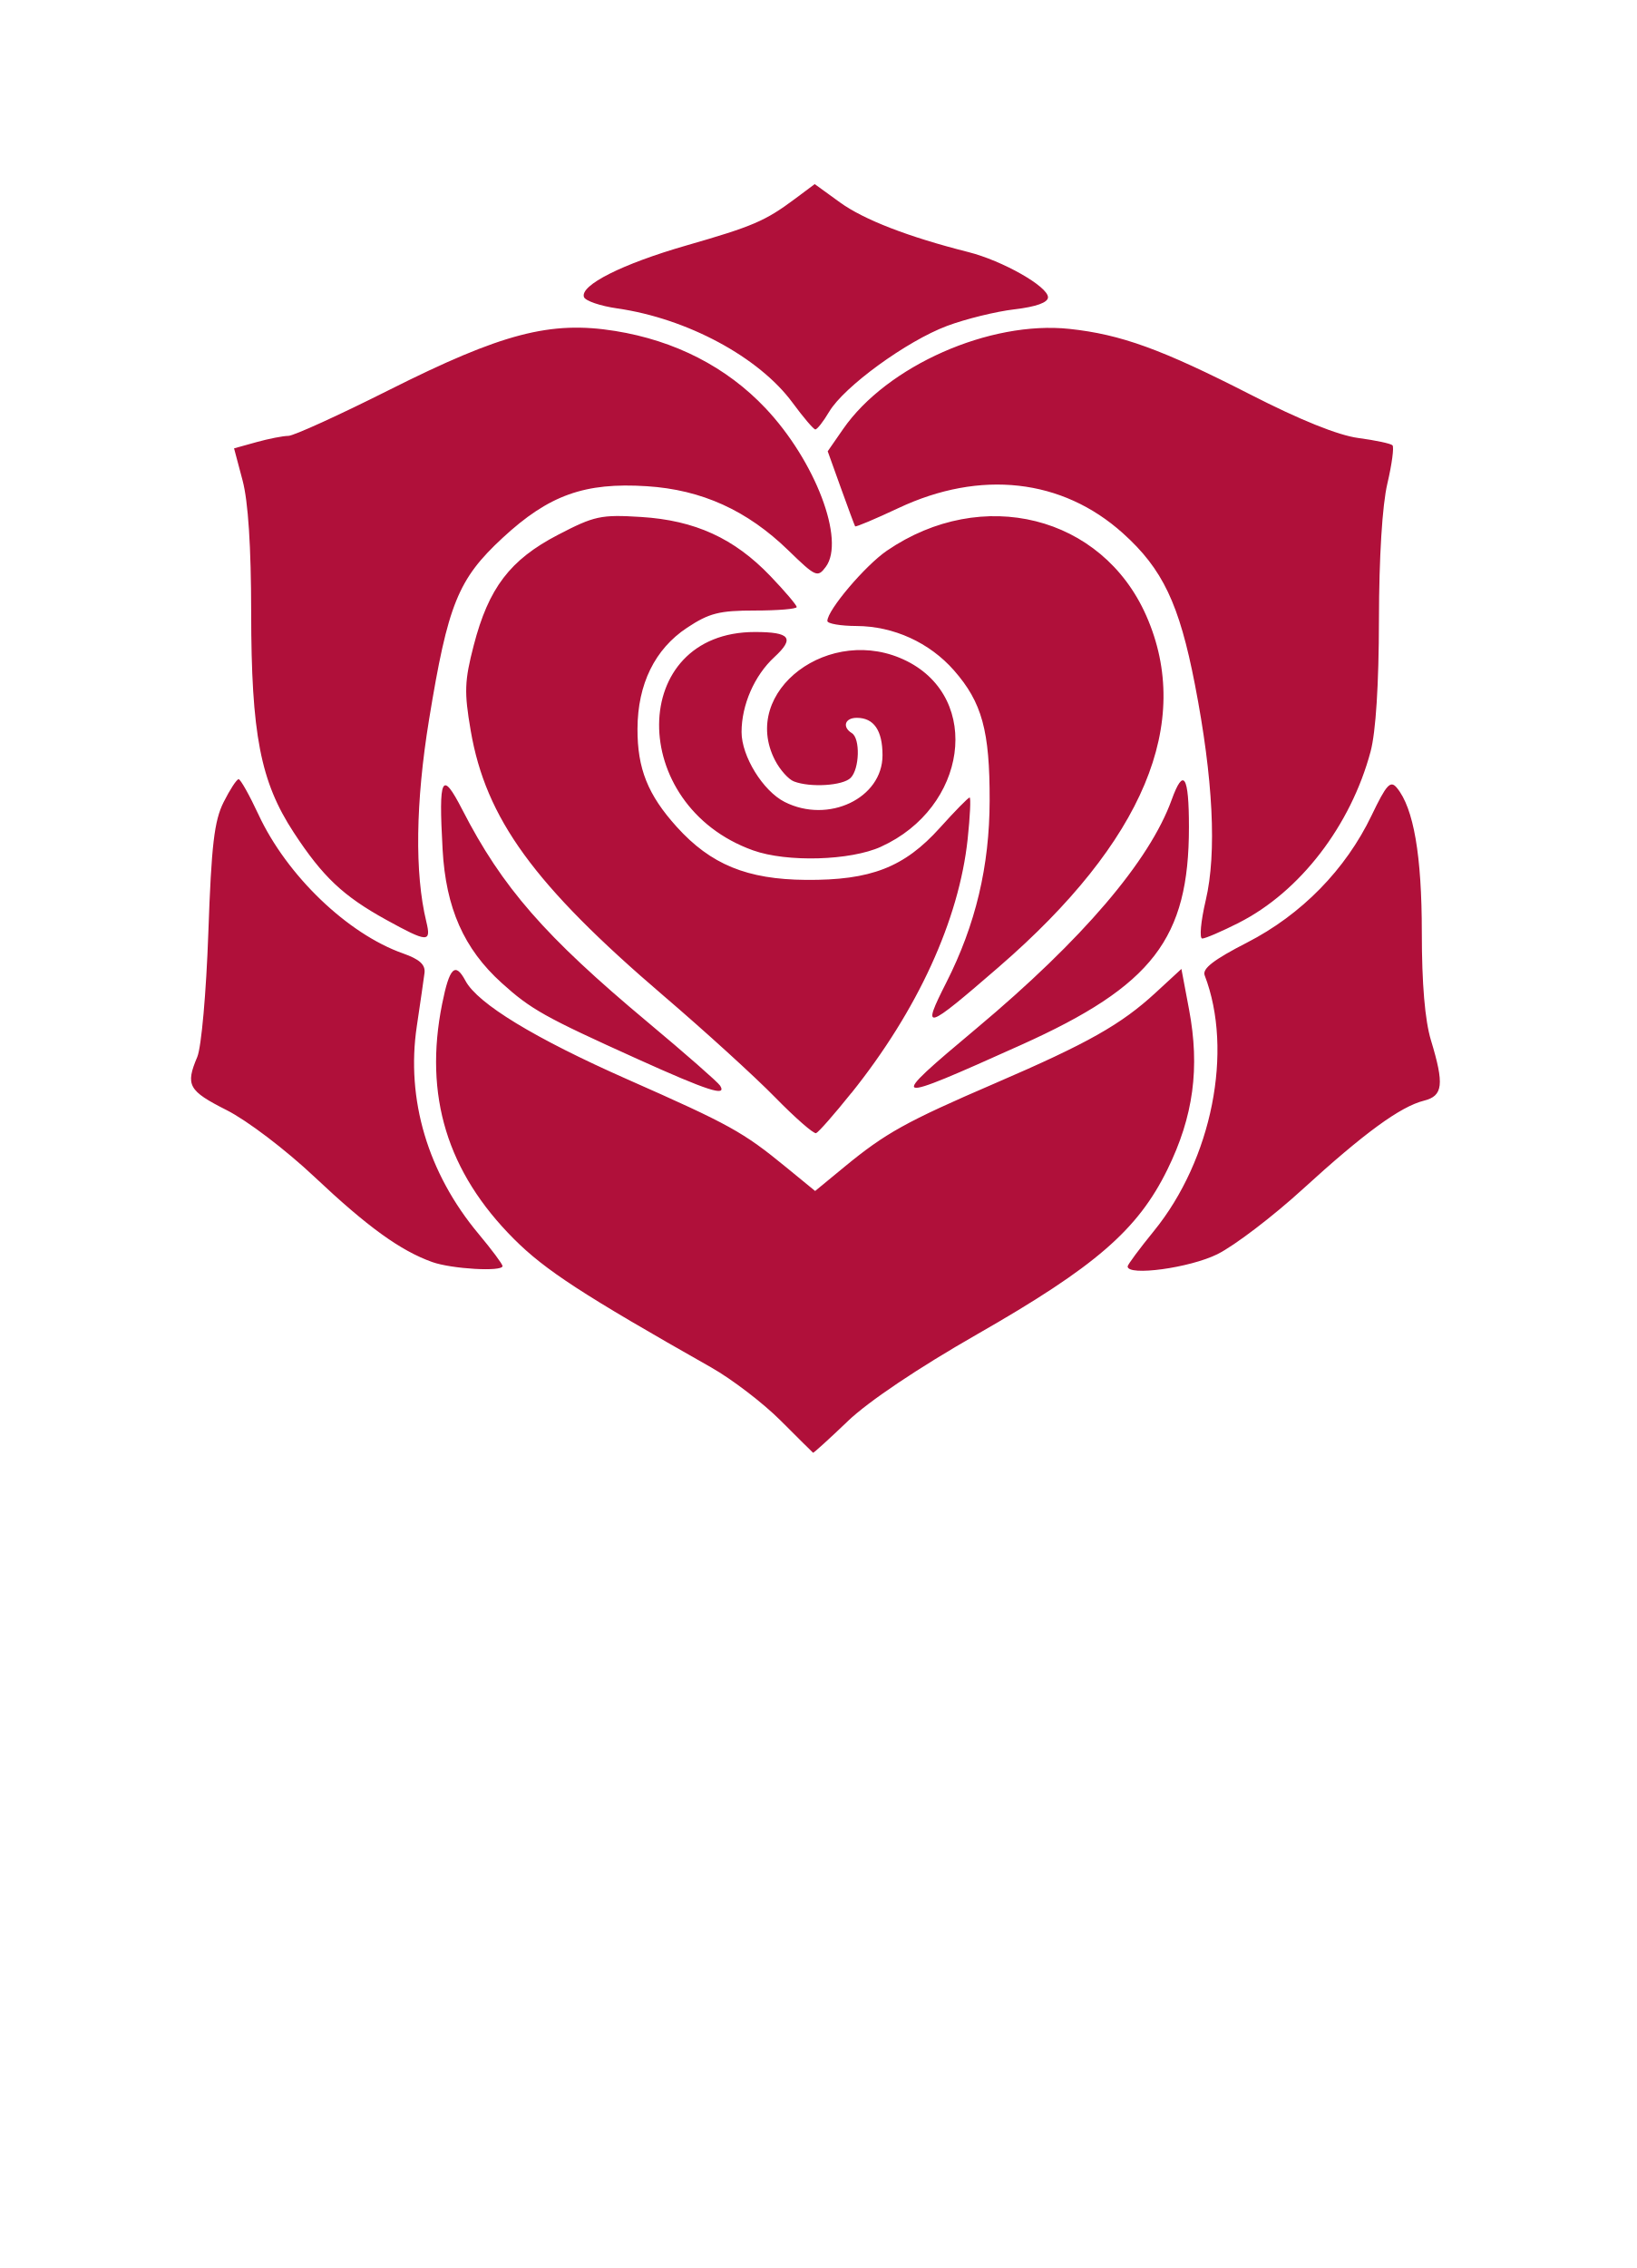
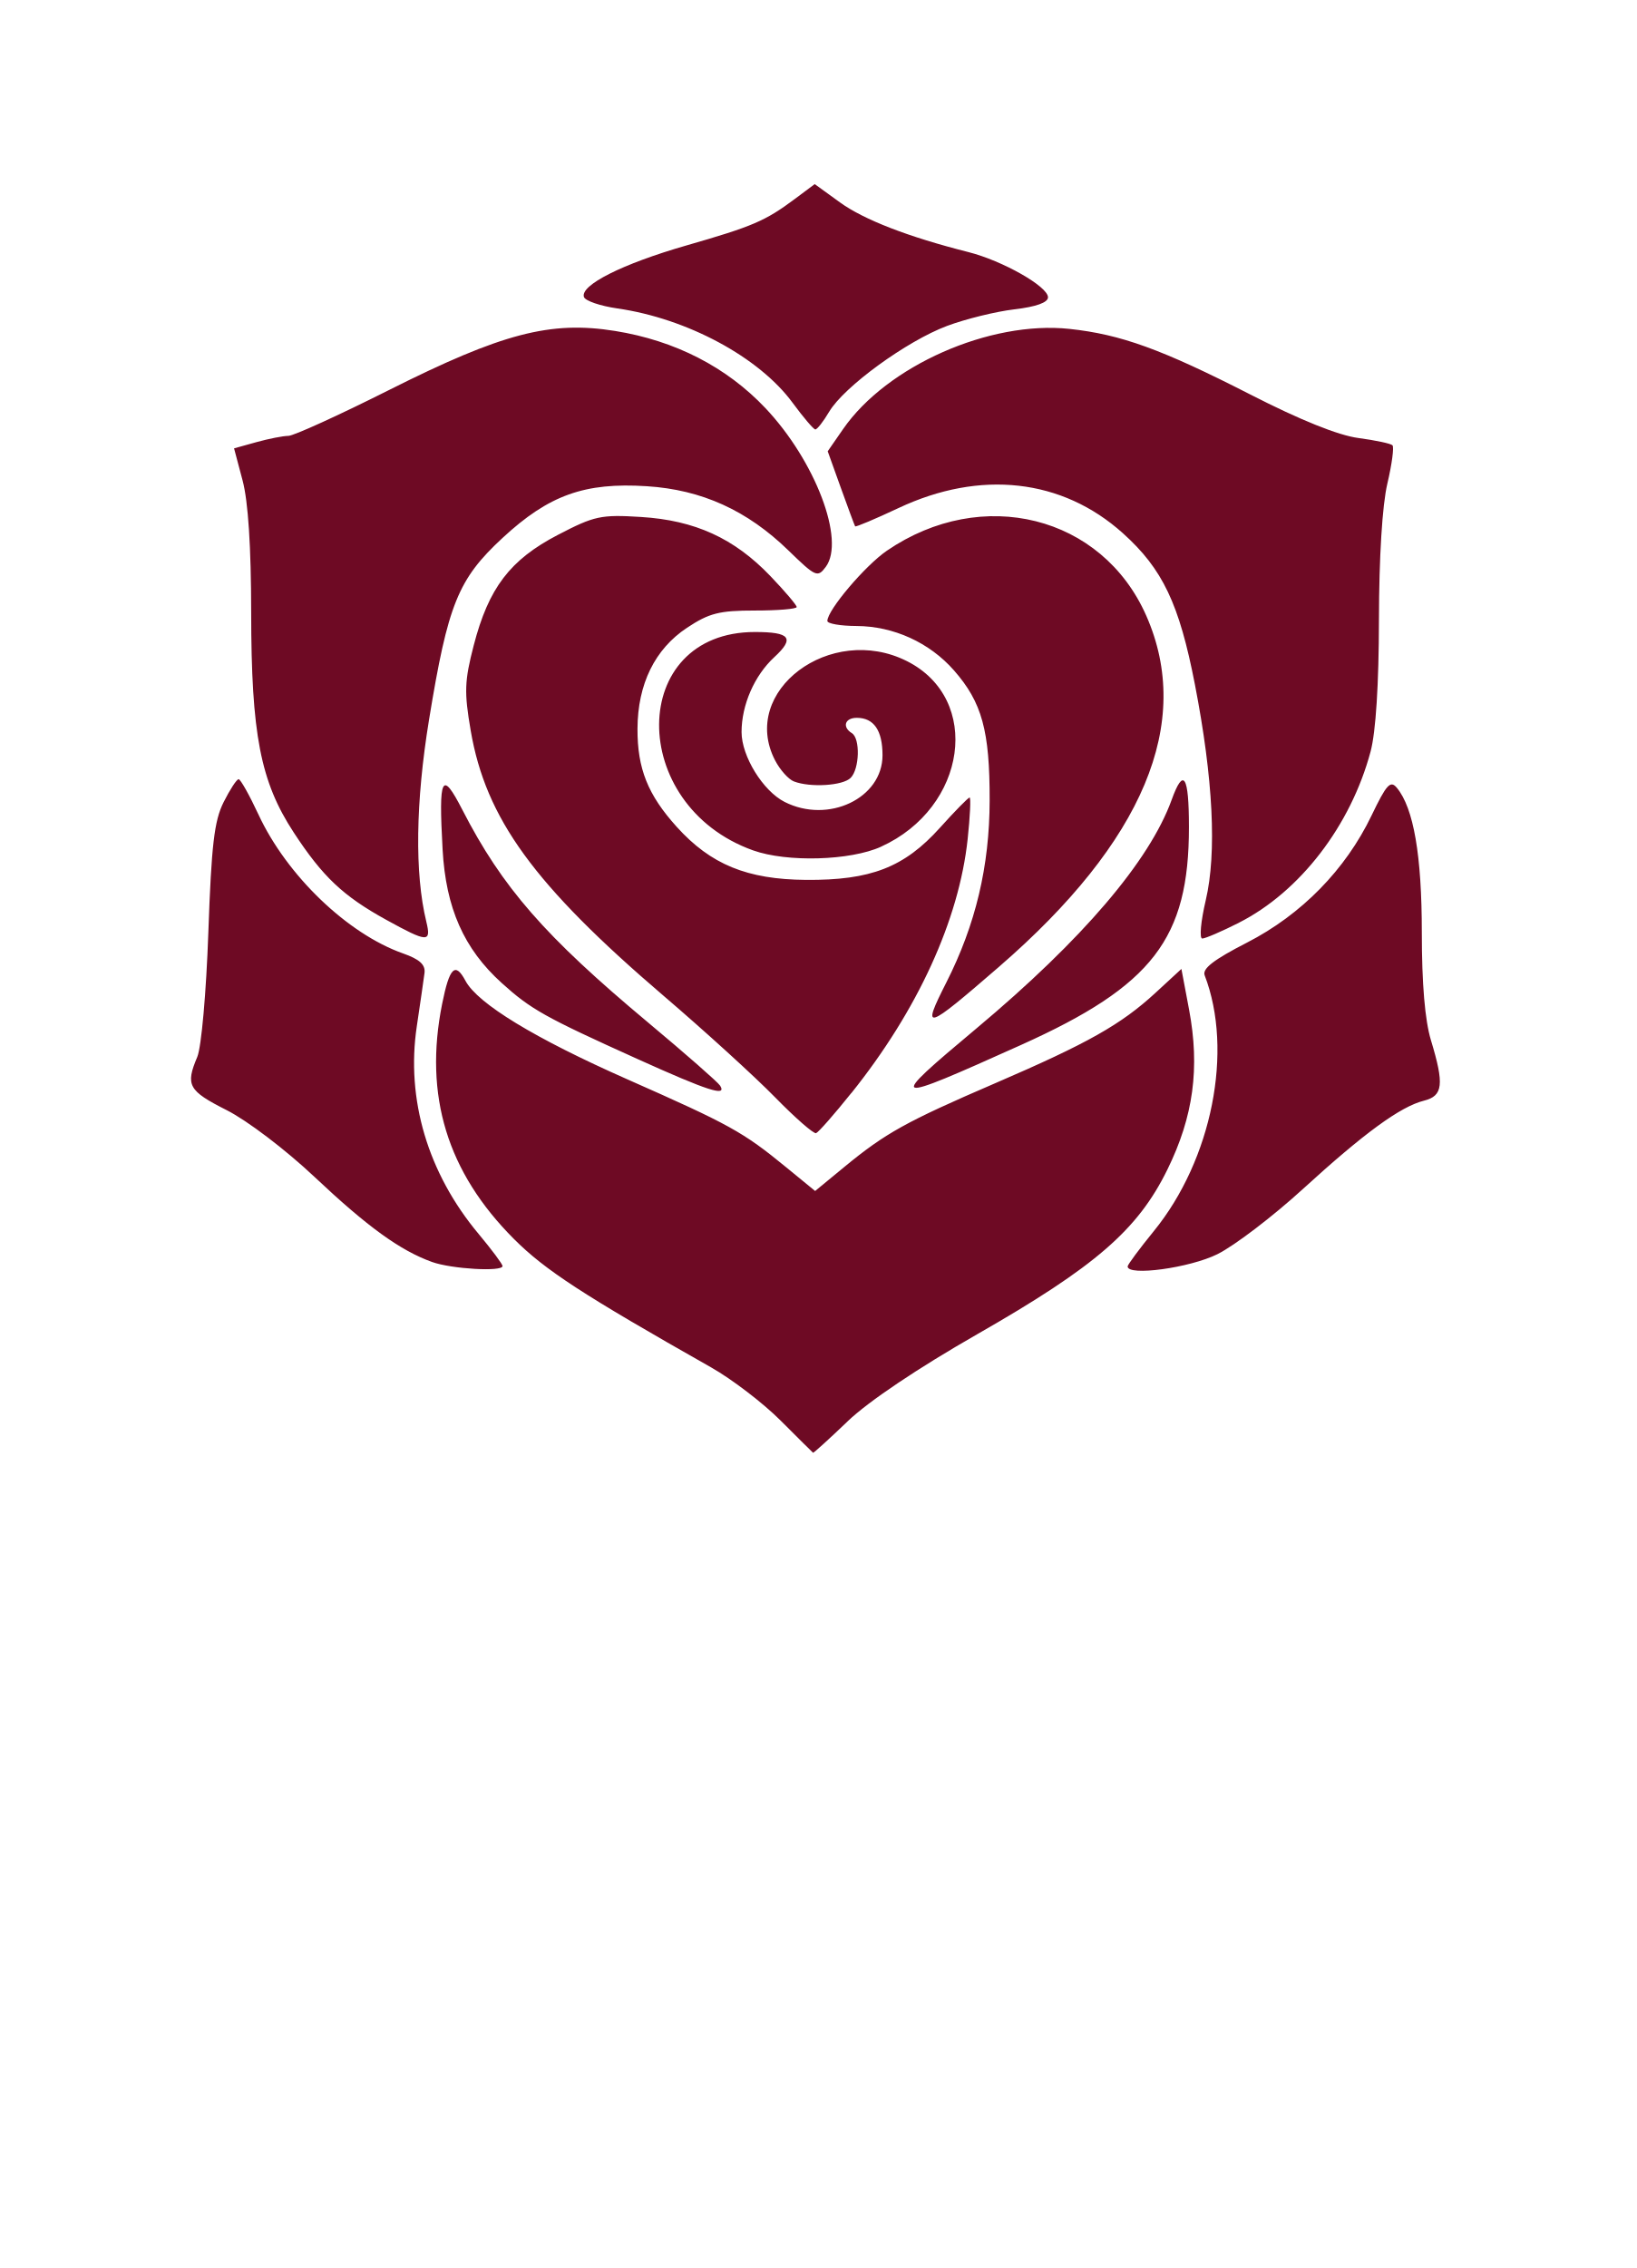
<svg xmlns="http://www.w3.org/2000/svg" width="70.645mm" height="97.884mm" viewBox="0 0 70.645 97.884" version="1.1" id="svg1" xml:space="preserve">
  <defs id="defs1" />
  <g id="layer1" transform="translate(208.4917,-116.4167)">
    <g id="g1" transform="translate(-88.49508,74.49437)">
-       <path style="fill:#B0103A;fill-opacity:1" d="M -83.402,103.263 c 0.901,-0.861 3.027,-2.289 5.595,-3.758 5.101,-2.918 6.929,-4.5 8.209,-7.106 1.125,-2.29 1.409,-4.391 0.935,-6.908 l -0.33,-1.751 -1.11,1.023 c -1.494,1.377 -2.924,2.184 -6.944,3.916 -3.836,1.653 -4.722,2.145 -6.502,3.61 l -1.257,1.035 -1.257,-1.029 c -1.861,-1.524 -2.422,-1.834 -6.853,-3.792 -3.994,-1.765 -6.458,-3.264 -6.985,-4.25 -0.443,-0.828 -0.691,-0.584 -1.008,0.996 -0.795,3.956 0.218,7.265 3.105,10.151 1.346,1.345 2.975,2.405 8.512,5.54 0.892,0.505 2.236,1.533 2.988,2.284 0.751,0.751 1.385,1.38 1.409,1.397 0.023,0.017 0.696,-0.594 1.495,-1.358  z m -14.899,-6.699 c 0,-0.083 -0.466,-0.708 -1.035,-1.389 -2.191,-2.621 -3.139,-5.808 -2.666,-8.964 0.148,-0.989 0.297,-2.022 0.332,-2.295 0.045,-0.359 -0.211,-0.593 -0.927,-0.845 -2.394,-0.844 -5.015,-3.361 -6.238,-5.988 -0.391,-0.841 -0.778,-1.53 -0.86,-1.531 -0.082,-0.002 -0.373,0.444 -0.647,0.989 -0.406,0.809 -0.527,1.845 -0.66,5.622 -0.091,2.598 -0.301,4.957 -0.478,5.375 -0.517,1.223 -0.387,1.46 1.266,2.295 0.891,0.45 2.548,1.709 3.799,2.887 2.289,2.156 3.697,3.174 5.071,3.668 0.843,0.303 3.043,0.43 3.043,0.176  z m 30.868,-0.516 c 0.736,-0.367 2.389,-1.627 3.673,-2.799 2.653,-2.423 4.221,-3.568 5.238,-3.823 0.825,-0.207 0.882,-0.697 0.302,-2.608 -0.26,-0.857 -0.394,-2.44 -0.394,-4.654 0,-3.322 -0.353,-5.368 -1.078,-6.241 -0.277,-0.334 -0.447,-0.148 -1.091,1.193 -1.122,2.338 -3.028,4.283 -5.379,5.488 -1.437,0.737 -1.938,1.124 -1.827,1.412 1.251,3.253 0.316,7.957 -2.195,11.039 -0.622,0.764 -1.131,1.45 -1.131,1.525 0,0.432 2.686,0.064 3.881,-0.531  z m -15.808,-6.95 c 2.861,-3.571 4.647,-7.473 5.02,-10.963 0.105,-0.986 0.143,-1.793 0.084,-1.793 -0.059,0 -0.635,0.587 -1.28,1.304 -1.538,1.71 -2.986,2.274 -5.788,2.251 -2.538,-0.02 -4.109,-0.665 -5.574,-2.287 -1.249,-1.382 -1.703,-2.517 -1.696,-4.236 0.008,-1.927 0.749,-3.438 2.137,-4.357 0.958,-0.634 1.394,-0.745 2.931,-0.745 0.993,0 1.805,-0.068 1.805,-0.151 0,-0.083 -0.513,-0.687 -1.14,-1.341 -1.56,-1.628 -3.253,-2.401 -5.579,-2.546 -1.734,-0.108 -2.013,-0.048 -3.589,0.772 -2.067,1.075 -2.993,2.291 -3.635,4.769 -0.399,1.54 -0.416,2.014 -0.131,3.676 0.652,3.804 2.731,6.662 8.331,11.452 1.776,1.519 3.941,3.489 4.81,4.378 0.87,0.889 1.666,1.585 1.77,1.547 0.104,-0.038 0.789,-0.817 1.522,-1.733  z m -5.668,-0.321 c -0.09,-0.146 -1.496,-1.378 -3.124,-2.738 -4.445,-3.713 -6.278,-5.812 -8.003,-9.167 -0.89,-1.73 -1.028,-1.453 -0.853,1.71 0.14,2.531 0.918,4.29 2.553,5.766 1.259,1.138 1.853,1.47 5.857,3.278 3.055,1.379 3.876,1.644 3.571,1.151  z m 13,-1.759 c 5.676,-2.554 7.241,-4.585 7.241,-9.401 0,-2.228 -0.233,-2.594 -0.746,-1.176 -0.956,2.644 -3.852,6.035 -8.422,9.862 -3.915,3.278 -3.836,3.307 1.927,0.715  z m -0.953,-3.375 c 6.238,-5.398 8.39,-10.534 6.35,-15.152 -1.906,-4.316 -7.082,-5.612 -11.194,-2.803 -0.94,0.643 -2.572,2.567 -2.572,3.034 0,0.117 0.566,0.215 1.257,0.218 1.603,0.007 3.152,0.713 4.208,1.914 1.212,1.381 1.548,2.605 1.541,5.62 -0.006,2.841 -0.606,5.358 -1.872,7.856 -1.083,2.137 -0.926,2.09 2.283,-0.687  z m -24.73,-1.943 c -0.506,-2.078 -0.464,-5.154 0.118,-8.718 0.815,-4.986 1.251,-6.063 3.173,-7.843 1.999,-1.851 3.545,-2.405 6.231,-2.232 2.37,0.152 4.33,1.041 6.108,2.769 1.18,1.147 1.263,1.184 1.615,0.712 0.853,-1.144 -0.452,-4.575 -2.605,-6.852 -1.677,-1.773 -3.897,-2.913 -6.489,-3.33 -2.79,-0.449 -4.881,0.097 -9.762,2.55 -2.163,1.087 -4.118,1.977 -4.344,1.978 -0.226,8.12e-4 -0.846,0.122 -1.378,0.27 l -0.967,0.269 0.368,1.384 c 0.242,0.91 0.369,2.86 0.371,5.697 0.004,5.258 0.399,7.3 1.838,9.498 1.249,1.909 2.134,2.744 3.988,3.766 1.793,0.988 1.957,0.996 1.735,0.083  z m 35.084,0.044 c 2.631,-1.333 4.826,-4.186 5.682,-7.386 0.226,-0.844 0.357,-2.902 0.361,-5.689 0.005,-2.708 0.143,-4.941 0.364,-5.879 0.196,-0.833 0.295,-1.575 0.22,-1.65 -0.075,-0.075 -0.738,-0.216 -1.474,-0.314 -0.867,-0.115 -2.506,-0.774 -4.656,-1.874 -3.828,-1.957 -5.593,-2.597 -7.816,-2.835 -3.439,-0.368 -7.882,1.597 -9.77,4.321 l -0.666,0.961 0.569,1.584 c 0.313,0.871 0.59,1.616 0.615,1.655 0.025,0.039 0.867,-0.316 1.871,-0.788 3.536,-1.664 7.069,-1.268 9.689,1.086 1.716,1.541 2.433,3.048 3.109,6.529 0.788,4.061 0.949,7.264 0.468,9.309 -0.214,0.91 -0.282,1.654 -0.151,1.654 0.131,0 0.845,-0.308 1.587,-0.683  z m -15.454,-3.279 c 3.714,-1.686 4.369,-6.376 1.118,-8.01 -3.3,-1.658 -7.234,1.3 -5.693,4.28 0.213,0.412 0.58,0.823 0.815,0.913 0.711,0.273 2.111,0.185 2.449,-0.153 0.385,-0.385 0.421,-1.704 0.053,-1.931 -0.429,-0.265 -0.303,-0.661 0.212,-0.661 0.738,0 1.111,0.543 1.111,1.617 0,1.854 -2.339,2.968 -4.225,2.013 -0.936,-0.474 -1.86,-1.972 -1.86,-3.016 0,-1.17 0.556,-2.442 1.413,-3.232 0.893,-0.824 0.691,-1.086 -0.837,-1.086 -5.471,0 -5.532,7.475 -0.077,9.425 1.46,0.522 4.197,0.444 5.522,-0.158  z m -2.238,-18.772 c 0.638,-1.08 3.348,-3.053 5.088,-3.704 0.802,-0.3 2.111,-0.622 2.909,-0.716 0.938,-0.11 1.45,-0.294 1.45,-0.52 0,-0.466 -1.959,-1.578 -3.44,-1.952 -2.593,-0.655 -4.512,-1.397 -5.546,-2.147 l -1.085,-0.786 -0.852,0.636 c -1.283,0.957 -1.813,1.185 -4.688,2.012 -2.767,0.796 -4.593,1.714 -4.423,2.224 0.055,0.166 0.704,0.388 1.442,0.494 3.016,0.434 6.12,2.104 7.565,4.07 0.462,0.628 0.903,1.146 0.981,1.152 0.078,0.006 0.347,-0.338 0.598,-0.763 z" id="path1" />
+       <path style="fill:#6E0A24;fill-opacity:1" d="M -83.402,103.263 c 0.901,-0.861 3.027,-2.289 5.595,-3.758 5.101,-2.918 6.929,-4.5 8.209,-7.106 1.125,-2.29 1.409,-4.391 0.935,-6.908 l -0.33,-1.751 -1.11,1.023 c -1.494,1.377 -2.924,2.184 -6.944,3.916 -3.836,1.653 -4.722,2.145 -6.502,3.61 l -1.257,1.035 -1.257,-1.029 c -1.861,-1.524 -2.422,-1.834 -6.853,-3.792 -3.994,-1.765 -6.458,-3.264 -6.985,-4.25 -0.443,-0.828 -0.691,-0.584 -1.008,0.996 -0.795,3.956 0.218,7.265 3.105,10.151 1.346,1.345 2.975,2.405 8.512,5.54 0.892,0.505 2.236,1.533 2.988,2.284 0.751,0.751 1.385,1.38 1.409,1.397 0.023,0.017 0.696,-0.594 1.495,-1.358  z m -14.899,-6.699 c 0,-0.083 -0.466,-0.708 -1.035,-1.389 -2.191,-2.621 -3.139,-5.808 -2.666,-8.964 0.148,-0.989 0.297,-2.022 0.332,-2.295 0.045,-0.359 -0.211,-0.593 -0.927,-0.845 -2.394,-0.844 -5.015,-3.361 -6.238,-5.988 -0.391,-0.841 -0.778,-1.53 -0.86,-1.531 -0.082,-0.002 -0.373,0.444 -0.647,0.989 -0.406,0.809 -0.527,1.845 -0.66,5.622 -0.091,2.598 -0.301,4.957 -0.478,5.375 -0.517,1.223 -0.387,1.46 1.266,2.295 0.891,0.45 2.548,1.709 3.799,2.887 2.289,2.156 3.697,3.174 5.071,3.668 0.843,0.303 3.043,0.43 3.043,0.176  z m 30.868,-0.516 c 0.736,-0.367 2.389,-1.627 3.673,-2.799 2.653,-2.423 4.221,-3.568 5.238,-3.823 0.825,-0.207 0.882,-0.697 0.302,-2.608 -0.26,-0.857 -0.394,-2.44 -0.394,-4.654 0,-3.322 -0.353,-5.368 -1.078,-6.241 -0.277,-0.334 -0.447,-0.148 -1.091,1.193 -1.122,2.338 -3.028,4.283 -5.379,5.488 -1.437,0.737 -1.938,1.124 -1.827,1.412 1.251,3.253 0.316,7.957 -2.195,11.039 -0.622,0.764 -1.131,1.45 -1.131,1.525 0,0.432 2.686,0.064 3.881,-0.531  z m -15.808,-6.95 c 2.861,-3.571 4.647,-7.473 5.02,-10.963 0.105,-0.986 0.143,-1.793 0.084,-1.793 -0.059,0 -0.635,0.587 -1.28,1.304 -1.538,1.71 -2.986,2.274 -5.788,2.251 -2.538,-0.02 -4.109,-0.665 -5.574,-2.287 -1.249,-1.382 -1.703,-2.517 -1.696,-4.236 0.008,-1.927 0.749,-3.438 2.137,-4.357 0.958,-0.634 1.394,-0.745 2.931,-0.745 0.993,0 1.805,-0.068 1.805,-0.151 0,-0.083 -0.513,-0.687 -1.14,-1.341 -1.56,-1.628 -3.253,-2.401 -5.579,-2.546 -1.734,-0.108 -2.013,-0.048 -3.589,0.772 -2.067,1.075 -2.993,2.291 -3.635,4.769 -0.399,1.54 -0.416,2.014 -0.131,3.676 0.652,3.804 2.731,6.662 8.331,11.452 1.776,1.519 3.941,3.489 4.81,4.378 0.87,0.889 1.666,1.585 1.77,1.547 0.104,-0.038 0.789,-0.817 1.522,-1.733  z m -5.668,-0.321 c -0.09,-0.146 -1.496,-1.378 -3.124,-2.738 -4.445,-3.713 -6.278,-5.812 -8.003,-9.167 -0.89,-1.73 -1.028,-1.453 -0.853,1.71 0.14,2.531 0.918,4.29 2.553,5.766 1.259,1.138 1.853,1.47 5.857,3.278 3.055,1.379 3.876,1.644 3.571,1.151  z m 13,-1.759 c 5.676,-2.554 7.241,-4.585 7.241,-9.401 0,-2.228 -0.233,-2.594 -0.746,-1.176 -0.956,2.644 -3.852,6.035 -8.422,9.862 -3.915,3.278 -3.836,3.307 1.927,0.715  z m -0.953,-3.375 c 6.238,-5.398 8.39,-10.534 6.35,-15.152 -1.906,-4.316 -7.082,-5.612 -11.194,-2.803 -0.94,0.643 -2.572,2.567 -2.572,3.034 0,0.117 0.566,0.215 1.257,0.218 1.603,0.007 3.152,0.713 4.208,1.914 1.212,1.381 1.548,2.605 1.541,5.62 -0.006,2.841 -0.606,5.358 -1.872,7.856 -1.083,2.137 -0.926,2.09 2.283,-0.687  z m -24.73,-1.943 c -0.506,-2.078 -0.464,-5.154 0.118,-8.718 0.815,-4.986 1.251,-6.063 3.173,-7.843 1.999,-1.851 3.545,-2.405 6.231,-2.232 2.37,0.152 4.33,1.041 6.108,2.769 1.18,1.147 1.263,1.184 1.615,0.712 0.853,-1.144 -0.452,-4.575 -2.605,-6.852 -1.677,-1.773 -3.897,-2.913 -6.489,-3.33 -2.79,-0.449 -4.881,0.097 -9.762,2.55 -2.163,1.087 -4.118,1.977 -4.344,1.978 -0.226,8.12e-4 -0.846,0.122 -1.378,0.27 l -0.967,0.269 0.368,1.384 c 0.242,0.91 0.369,2.86 0.371,5.697 0.004,5.258 0.399,7.3 1.838,9.498 1.249,1.909 2.134,2.744 3.988,3.766 1.793,0.988 1.957,0.996 1.735,0.083  z m 35.084,0.044 c 2.631,-1.333 4.826,-4.186 5.682,-7.386 0.226,-0.844 0.357,-2.902 0.361,-5.689 0.005,-2.708 0.143,-4.941 0.364,-5.879 0.196,-0.833 0.295,-1.575 0.22,-1.65 -0.075,-0.075 -0.738,-0.216 -1.474,-0.314 -0.867,-0.115 -2.506,-0.774 -4.656,-1.874 -3.828,-1.957 -5.593,-2.597 -7.816,-2.835 -3.439,-0.368 -7.882,1.597 -9.77,4.321 l -0.666,0.961 0.569,1.584 c 0.313,0.871 0.59,1.616 0.615,1.655 0.025,0.039 0.867,-0.316 1.871,-0.788 3.536,-1.664 7.069,-1.268 9.689,1.086 1.716,1.541 2.433,3.048 3.109,6.529 0.788,4.061 0.949,7.264 0.468,9.309 -0.214,0.91 -0.282,1.654 -0.151,1.654 0.131,0 0.845,-0.308 1.587,-0.683  z m -15.454,-3.279 c 3.714,-1.686 4.369,-6.376 1.118,-8.01 -3.3,-1.658 -7.234,1.3 -5.693,4.28 0.213,0.412 0.58,0.823 0.815,0.913 0.711,0.273 2.111,0.185 2.449,-0.153 0.385,-0.385 0.421,-1.704 0.053,-1.931 -0.429,-0.265 -0.303,-0.661 0.212,-0.661 0.738,0 1.111,0.543 1.111,1.617 0,1.854 -2.339,2.968 -4.225,2.013 -0.936,-0.474 -1.86,-1.972 -1.86,-3.016 0,-1.17 0.556,-2.442 1.413,-3.232 0.893,-0.824 0.691,-1.086 -0.837,-1.086 -5.471,0 -5.532,7.475 -0.077,9.425 1.46,0.522 4.197,0.444 5.522,-0.158  z m -2.238,-18.772 c 0.638,-1.08 3.348,-3.053 5.088,-3.704 0.802,-0.3 2.111,-0.622 2.909,-0.716 0.938,-0.11 1.45,-0.294 1.45,-0.52 0,-0.466 -1.959,-1.578 -3.44,-1.952 -2.593,-0.655 -4.512,-1.397 -5.546,-2.147 l -1.085,-0.786 -0.852,0.636 c -1.283,0.957 -1.813,1.185 -4.688,2.012 -2.767,0.796 -4.593,1.714 -4.423,2.224 0.055,0.166 0.704,0.388 1.442,0.494 3.016,0.434 6.12,2.104 7.565,4.07 0.462,0.628 0.903,1.146 0.981,1.152 0.078,0.006 0.347,-0.338 0.598,-0.763 z" id="path1" />
    </g>
  </g>
</svg>
